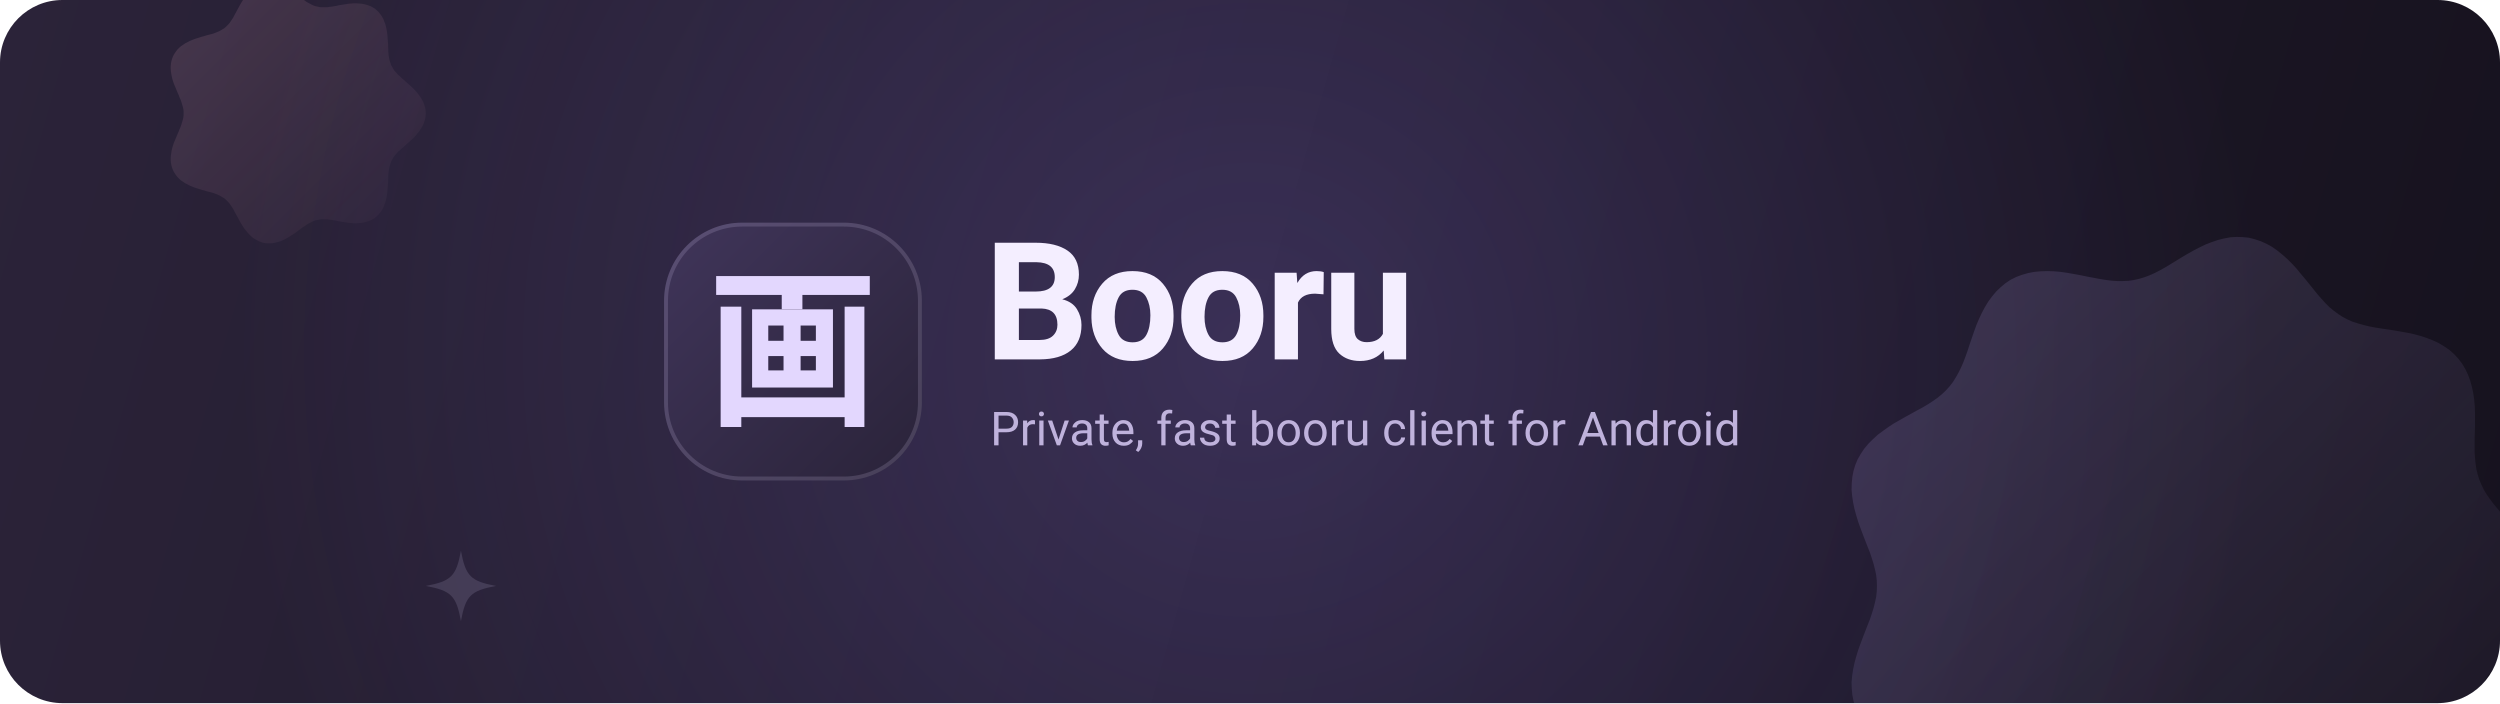
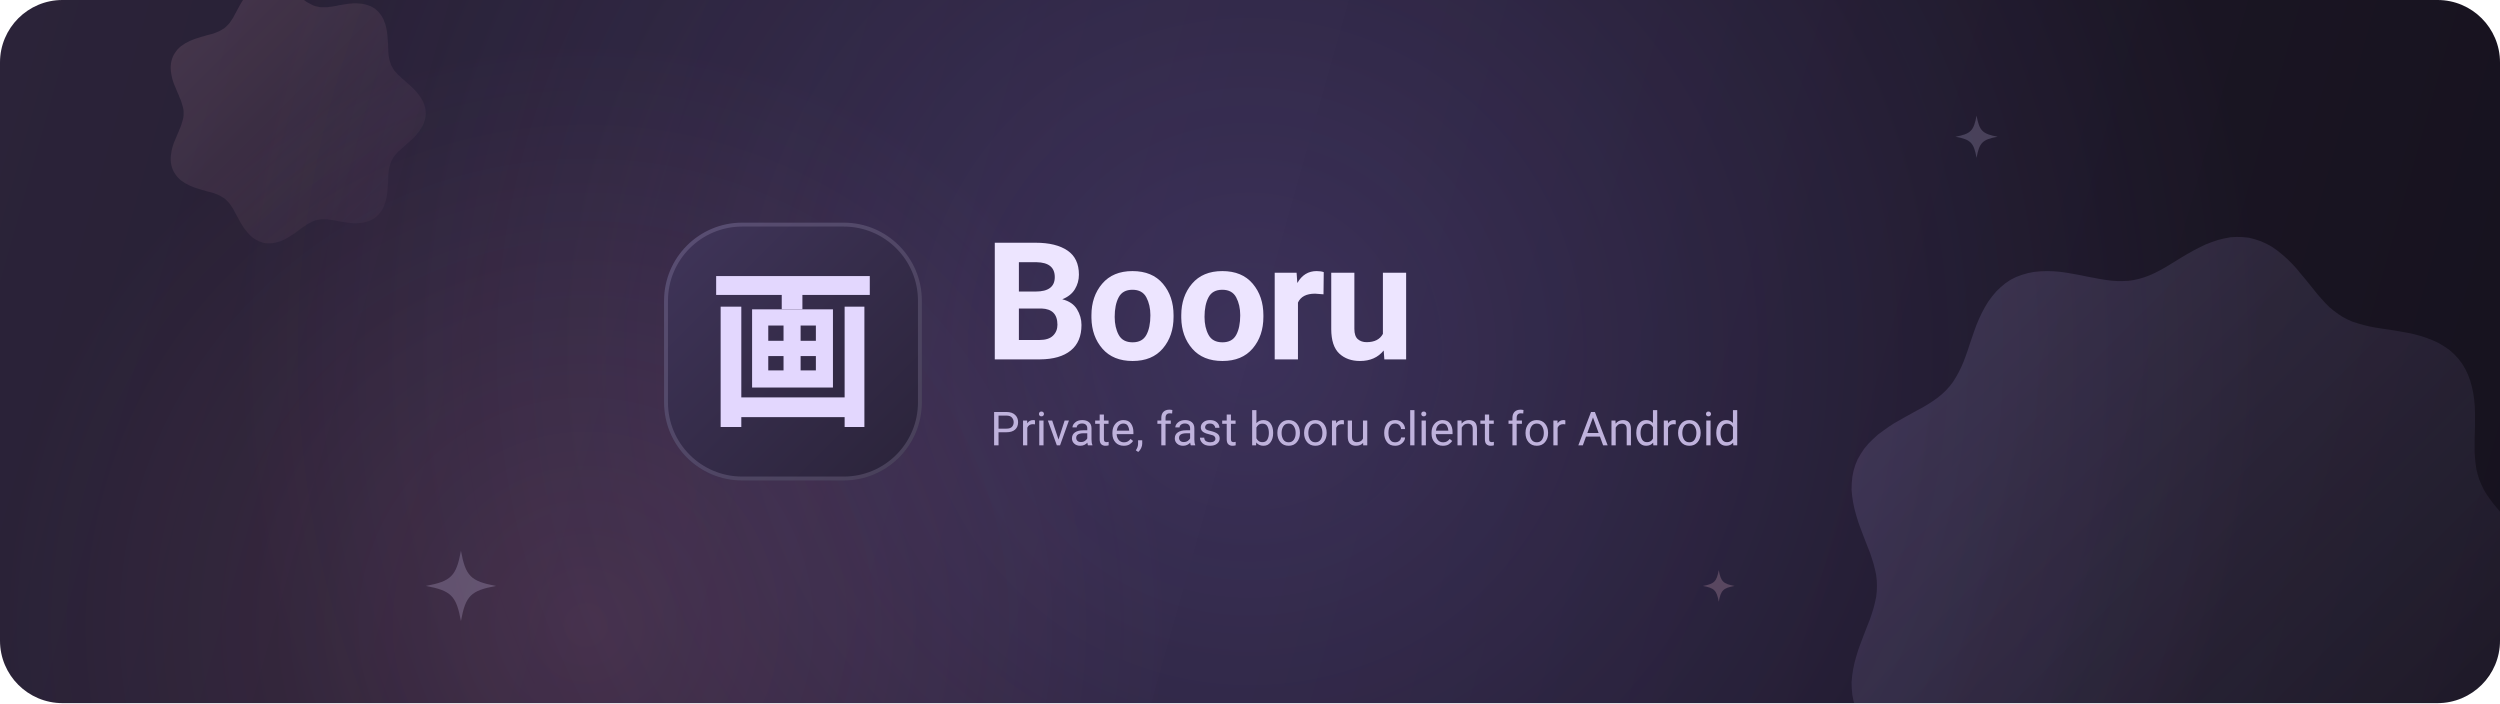
<svg xmlns="http://www.w3.org/2000/svg" width="1280" height="360" viewBox="0 0 1280 360">
+   <style>
+     .spin { transform-box: fill-box; transform-origin: center; animation: spin 60s linear infinite; }
+     .spin-rev { transform-box: fill-box; transform-origin: center; animation: spin 48s linear infinite reverse; }
+     .drift { animation: drift 14s ease-in-out infinite alternate; }
+     .bob { animation: bob 9s ease-in-out infinite alternate; }
+     .float { animation: float 6s ease-in-out infinite alternate; }
+     .twinkle { transform-box: fill-box; transform-origin: center; animation: twinkle 3.2s ease-in-out infinite; }
+     .twinkle.d1 { animation-delay: -1.1s; animation-duration: 3.8s; }
+     .twinkle.d2 { animation-delay: -2.3s; animation-duration: 4.4s; }
+     .breathe { animation: breathe 8s ease-in-out infinite alternate; }
+     @keyframes spin { to { transform: rotate(360deg); } }
+     @keyframes drift { from { transform: translate(-60px, -10px); } to { transform: translate(70px, 14px); } }
+     @keyframes bob { from { transform: translate(0, -6px); } to { transform: translate(10px, 8px); } }
+     @keyframes float { from { transform: translateY(-4px); } to { transform: translateY(4px); } }
+     @keyframes twinkle { 0%, 100% { transform: scale(0.55); opacity: 0.25; } 50% { transform: scale(1.1); opacity: 1; } }
+     @keyframes breathe { from { opacity: 0.55; } to { opacity: 1; } }
+     @media (prefers-reduced-motion: reduce) { * { animation: none !important; } }
+   </style>
  <defs>
    <linearGradient id="bg" x1="0" y1="0" x2="1280" y2="360" gradientUnits="userSpaceOnUse">
      <stop offset="0" stop-color="#2B2339" />
      <stop offset="1" stop-color="#16121E" />
    </linearGradient>
    <radialGradient id="glow" cx="640" cy="180" r="520" gradientUnits="userSpaceOnUse">
-       <stop offset="0" stop-color="#9F84FF" stop-opacity="0.20" />
+       <stop offset="0" stop-color="#9F84FF" stop-opacity="0.22" />
      <stop offset="1" stop-color="#9F84FF" stop-opacity="0" />
+     </radialGradient>
+     <radialGradient id="glowPink" cx="300" cy="320" r="300" gradientUnits="userSpaceOnUse">
+       <stop offset="0" stop-color="#FF8FB8" stop-opacity="0.12" />
+       <stop offset="1" stop-color="#FF8FB8" stop-opacity="0" />
    </radialGradient>
    <linearGradient id="shapeA" x1="950" y1="130" x2="1290" y2="470" gradientUnits="userSpaceOnUse">
      <stop offset="0" stop-color="#C9B6FF" stop-opacity="0.16" />
      <stop offset="1" stop-color="#C9B6FF" stop-opacity="0.02" />
    </linearGradient>
    <linearGradient id="shapeB" x1="88" y1="-4" x2="212" y2="120" gradientUnits="userSpaceOnUse">
      <stop offset="0" stop-color="#FFB8D0" stop-opacity="0.14" />
      <stop offset="1" stop-color="#FFB8D0" stop-opacity="0.02" />
    </linearGradient>
    <linearGradient id="iconBg" x1="0" y1="0" x2="1" y2="1">
      <stop offset="0" stop-color="#40355A" />
      <stop offset="1" stop-color="#2A2339" />
    </linearGradient>
+     <linearGradient id="titleFill" x1="0" y1="0" x2="300" y2="0" gradientUnits="userSpaceOnUse">
+       <stop offset="0" stop-color="#EDE5FF" />
+       <stop offset="0.42" stop-color="#EDE5FF" />
+       <stop offset="0.5" stop-color="#FFFFFF" />
+       <stop offset="0.58" stop-color="#EDE5FF" />
+       <stop offset="1" stop-color="#EDE5FF" />
+       <animateTransform attributeName="gradientTransform" type="translate" values="200 0; 900 0; 900 0" keyTimes="0; 0.45; 1" dur="6s" repeatCount="indefinite" calcMode="spline" keySplines="0.4 0 0.2 1; 0 0 1 1" />
+     </linearGradient>
    <clipPath id="frame">
      <rect width="1280" height="360" rx="32" />
    </clipPath>
  </defs>
  <g clip-path="url(#frame)">
    <rect width="1280" height="360" fill="url(#bg)" />
-     <rect width="1280" height="360" fill="url(#glow)" />
-     <path d="M1301.0 300.0 L1300.8 303.2 L1300.4 306.3 L1299.6 309.4 L1298.5 312.5 L1297.1 315.5 L1295.5 318.4 L1293.7 321.3 L1291.7 324.1 L1289.6 326.9 L1287.4 329.5 L1285.2 332.1 L1283.0 334.6 L1280.8 337.1 L1278.7 339.6 L1276.7 342.0 L1274.9 344.4 L1273.2 346.8 L1271.7 349.3 L1270.5 351.8 L1269.4 354.4 L1268.6 357.0 L1267.9 359.8 L1267.5 362.6 L1267.2 365.5 L1267.0 368.6 L1267.0 371.7 L1267.0 374.9 L1267.1 378.2 L1267.2 381.6 L1267.2 385.0 L1267.2 388.4 L1267.1 391.9 L1266.8 395.3 L1266.3 398.7 L1265.6 402.0 L1264.7 405.2 L1263.6 408.2 L1262.2 411.1 L1260.6 413.8 L1258.7 416.3 L1256.5 418.7 L1254.1 420.8 L1251.5 422.6 L1248.7 424.3 L1245.7 425.7 L1242.6 426.9 L1239.3 428.0 L1236.0 428.9 L1232.7 429.6 L1229.3 430.2 L1225.9 430.8 L1222.6 431.3 L1219.3 431.8 L1216.1 432.3 L1213.0 432.9 L1210.1 433.6 L1207.3 434.4 L1204.5 435.3 L1202.0 436.4 L1199.5 437.7 L1197.2 439.2 L1194.9 440.9 L1192.7 442.7 L1190.6 444.8 L1188.6 447.0 L1186.5 449.4 L1184.5 451.9 L1182.4 454.5 L1180.3 457.1 L1178.1 459.7 L1175.9 462.4 L1173.6 464.9 L1171.2 467.3 L1168.6 469.6 L1166.0 471.7 L1163.3 473.6 L1160.4 475.2 L1157.5 476.5 L1154.5 477.5 L1151.4 478.3 L1148.3 478.6 L1145.1 478.7 L1141.9 478.5 L1138.7 477.9 L1135.5 477.1 L1132.3 476.0 L1129.2 474.8 L1126.1 473.3 L1123.0 471.7 L1120.0 470.0 L1117.1 468.3 L1114.2 466.5 L1111.4 464.8 L1108.6 463.1 L1105.9 461.6 L1103.2 460.2 L1100.5 459.0 L1097.8 458.0 L1095.1 457.2 L1092.4 456.6 L1089.6 456.2 L1086.8 456.1 L1084.0 456.1 L1081.0 456.3 L1078.0 456.7 L1074.9 457.2 L1071.8 457.8 L1068.5 458.4 L1065.2 459.1 L1061.9 459.7 L1058.5 460.3 L1055.0 460.8 L1051.6 461.1 L1048.2 461.2 L1044.9 461.1 L1041.6 460.8 L1038.4 460.2 L1035.3 459.3 L1032.3 458.2 L1029.5 456.8 L1026.8 455.0 L1024.4 453.0 L1022.1 450.8 L1020.0 448.3 L1018.0 445.6 L1016.3 442.8 L1014.7 439.8 L1013.2 436.6 L1011.9 433.5 L1010.7 430.2 L1009.6 427.0 L1008.5 423.8 L1007.5 420.7 L1006.4 417.6 L1005.3 414.7 L1004.1 411.9 L1002.8 409.3 L1001.4 406.8 L999.9 404.4 L998.2 402.2 L996.3 400.1 L994.3 398.2 L992.1 396.4 L989.7 394.7 L987.1 393.0 L984.4 391.4 L981.6 389.9 L978.7 388.3 L975.8 386.7 L972.8 385.0 L969.8 383.3 L966.9 381.4 L964.1 379.4 L961.4 377.4 L958.9 375.1 L956.6 372.8 L954.5 370.3 L952.7 367.6 L951.1 364.8 L949.9 361.9 L949.0 358.9 L948.4 355.8 L948.1 352.6 L948.0 349.3 L948.3 346.0 L948.8 342.7 L949.5 339.4 L950.4 336.1 L951.4 332.8 L952.6 329.5 L953.8 326.3 L955.0 323.2 L956.2 320.1 L957.4 317.1 L958.4 314.1 L959.3 311.2 L960.0 308.4 L960.6 305.6 L960.9 302.8 L961.0 300.0 L960.9 297.2 L960.6 294.4 L960.0 291.6 L959.3 288.8 L958.4 285.9 L957.4 282.9 L956.2 279.9 L955.0 276.8 L953.8 273.7 L952.6 270.5 L951.4 267.2 L950.4 263.9 L949.5 260.6 L948.8 257.3 L948.3 254.0 L948.0 250.7 L948.1 247.4 L948.4 244.2 L949.0 241.1 L949.9 238.1 L951.1 235.2 L952.7 232.4 L954.5 229.7 L956.6 227.2 L958.9 224.9 L961.4 222.6 L964.1 220.6 L966.9 218.6 L969.8 216.7 L972.8 215.0 L975.8 213.3 L978.7 211.7 L981.6 210.1 L984.4 208.6 L987.1 207.0 L989.7 205.3 L992.1 203.6 L994.3 201.8 L996.3 199.9 L998.2 197.8 L999.9 195.6 L1001.4 193.2 L1002.8 190.7 L1004.1 188.1 L1005.3 185.3 L1006.4 182.4 L1007.5 179.3 L1008.5 176.2 L1009.6 173.0 L1010.7 169.8 L1011.9 166.5 L1013.2 163.4 L1014.7 160.2 L1016.3 157.2 L1018.0 154.4 L1020.0 151.7 L1022.1 149.2 L1024.4 147.0 L1026.8 145.0 L1029.5 143.2 L1032.3 141.8 L1035.3 140.7 L1038.4 139.8 L1041.6 139.2 L1044.9 138.9 L1048.2 138.8 L1051.6 138.9 L1055.0 139.2 L1058.5 139.7 L1061.9 140.3 L1065.2 140.9 L1068.5 141.6 L1071.8 142.2 L1074.9 142.8 L1078.0 143.3 L1081.0 143.7 L1084.0 143.9 L1086.8 143.9 L1089.6 143.8 L1092.4 143.4 L1095.1 142.8 L1097.8 142.0 L1100.5 141.0 L1103.2 139.8 L1105.9 138.4 L1108.6 136.9 L1111.4 135.2 L1114.2 133.5 L1117.1 131.7 L1120.0 130.0 L1123.0 128.3 L1126.1 126.7 L1129.2 125.2 L1132.3 124.0 L1135.5 122.9 L1138.7 122.1 L1141.9 121.5 L1145.1 121.3 L1148.3 121.4 L1151.4 121.7 L1154.5 122.5 L1157.5 123.5 L1160.4 124.8 L1163.3 126.4 L1166.0 128.3 L1168.6 130.4 L1171.2 132.7 L1173.6 135.1 L1175.9 137.6 L1178.1 140.3 L1180.3 142.9 L1182.4 145.5 L1184.5 148.1 L1186.5 150.6 L1188.6 153.0 L1190.6 155.2 L1192.7 157.3 L1194.9 159.1 L1197.2 160.8 L1199.5 162.3 L1202.0 163.6 L1204.5 164.7 L1207.3 165.6 L1210.1 166.4 L1213.0 167.1 L1216.1 167.7 L1219.3 168.2 L1222.6 168.7 L1225.9 169.2 L1229.3 169.8 L1232.7 170.4 L1236.0 171.1 L1239.3 172.0 L1242.6 173.1 L1245.7 174.3 L1248.7 175.7 L1251.5 177.4 L1254.1 179.2 L1256.5 181.3 L1258.7 183.7 L1260.6 186.2 L1262.2 188.9 L1263.6 191.8 L1264.7 194.8 L1265.6 198.0 L1266.3 201.3 L1266.8 204.7 L1267.1 208.1 L1267.2 211.6 L1267.2 215.0 L1267.2 218.4 L1267.1 221.8 L1267.0 225.1 L1267.0 228.3 L1267.0 231.4 L1267.2 234.5 L1267.5 237.4 L1267.9 240.2 L1268.6 243.0 L1269.4 245.6 L1270.5 248.2 L1271.7 250.7 L1273.2 253.2 L1274.9 255.6 L1276.7 258.0 L1278.7 260.4 L1280.8 262.9 L1283.0 265.4 L1285.2 267.9 L1287.4 270.5 L1289.6 273.1 L1291.7 275.9 L1293.7 278.7 L1295.5 281.6 L1297.1 284.5 L1298.5 287.5 L1299.6 290.6 L1300.4 293.7 L1300.8 296.8Z" fill="url(#shapeA)" />
-     <path d="M218.0 58.0 L217.9 59.2 L217.8 60.4 L217.5 61.5 L217.1 62.7 L216.7 63.8 L216.1 64.9 L215.4 66.0 L214.7 67.1 L213.9 68.1 L213.1 69.1 L212.2 70.1 L211.3 71.0 L210.3 71.9 L209.3 72.8 L208.4 73.6 L207.4 74.5 L206.5 75.3 L205.6 76.1 L204.8 76.9 L203.9 77.6 L203.2 78.4 L202.5 79.2 L201.8 80.0 L201.3 80.8 L200.8 81.7 L200.3 82.6 L200.0 83.5 L199.7 84.4 L199.4 85.4 L199.2 86.4 L199.0 87.5 L198.9 88.6 L198.8 89.7 L198.8 90.9 L198.7 92.1 L198.7 93.4 L198.6 94.6 L198.5 95.9 L198.4 97.2 L198.3 98.5 L198.1 99.8 L197.9 101.1 L197.6 102.4 L197.3 103.6 L196.8 104.8 L196.4 106.0 L195.8 107.1 L195.2 108.1 L194.4 109.1 L193.7 110.0 L192.8 110.8 L191.9 111.6 L190.9 112.2 L189.8 112.8 L188.7 113.2 L187.5 113.6 L186.3 113.9 L185.1 114.1 L183.8 114.2 L182.5 114.3 L181.2 114.3 L179.9 114.2 L178.6 114.1 L177.3 113.9 L176.0 113.7 L174.7 113.5 L173.5 113.3 L172.2 113.0 L171.0 112.8 L169.9 112.6 L168.8 112.5 L167.7 112.3 L166.6 112.3 L165.6 112.3 L164.5 112.3 L163.6 112.4 L162.6 112.6 L161.6 112.8 L160.7 113.1 L159.8 113.5 L158.9 114.0 L157.9 114.5 L157.0 115.0 L156.1 115.7 L155.1 116.3 L154.1 117.0 L153.1 117.8 L152.1 118.5 L151.1 119.3 L150.0 120.0 L148.9 120.7 L147.8 121.4 L146.6 122.1 L145.5 122.7 L144.3 123.2 L143.1 123.7 L141.9 124.0 L140.7 124.3 L139.5 124.5 L138.3 124.6 L137.1 124.6 L135.9 124.5 L134.7 124.3 L133.6 123.9 L132.5 123.5 L131.4 122.9 L130.3 122.3 L129.3 121.6 L128.4 120.8 L127.5 119.9 L126.6 118.9 L125.8 117.9 L125.0 116.9 L124.3 115.8 L123.6 114.7 L122.9 113.5 L122.3 112.4 L121.7 111.3 L121.1 110.2 L120.5 109.1 L119.9 108.0 L119.4 107.0 L118.8 106.1 L118.2 105.2 L117.6 104.3 L116.9 103.5 L116.2 102.8 L115.5 102.1 L114.8 101.5 L113.9 101.0 L113.1 100.5 L112.2 100.0 L111.2 99.6 L110.2 99.2 L109.2 98.8 L108.1 98.5 L106.9 98.2 L105.7 97.9 L104.5 97.5 L103.3 97.2 L102.1 96.8 L100.8 96.4 L99.6 96.0 L98.3 95.5 L97.1 95.0 L96.0 94.4 L94.8 93.8 L93.8 93.1 L92.7 92.4 L91.8 91.6 L90.9 90.7 L90.2 89.8 L89.5 88.8 L88.9 87.8 L88.4 86.7 L88.0 85.6 L87.7 84.4 L87.5 83.2 L87.4 82.0 L87.4 80.8 L87.5 79.5 L87.7 78.2 L87.9 77.0 L88.2 75.7 L88.6 74.4 L89.0 73.2 L89.5 72.0 L90.0 70.8 L90.5 69.6 L91.0 68.4 L91.5 67.3 L91.9 66.2 L92.4 65.1 L92.8 64.0 L93.1 63.0 L93.4 62.0 L93.7 61.0 L93.9 60.0 L94.0 59.0 L94.0 58.0 L94.0 57.0 L93.9 56.0 L93.7 55.0 L93.4 54.0 L93.1 53.0 L92.8 52.0 L92.4 50.9 L91.9 49.8 L91.5 48.7 L91.0 47.6 L90.5 46.4 L90.0 45.2 L89.5 44.0 L89.0 42.8 L88.6 41.6 L88.2 40.3 L87.9 39.0 L87.7 37.8 L87.5 36.5 L87.4 35.2 L87.4 34.0 L87.5 32.8 L87.7 31.6 L88.0 30.4 L88.4 29.3 L88.9 28.2 L89.5 27.2 L90.2 26.2 L90.9 25.3 L91.8 24.4 L92.7 23.6 L93.8 22.9 L94.8 22.2 L96.0 21.6 L97.1 21.0 L98.3 20.5 L99.6 20.0 L100.8 19.6 L102.1 19.2 L103.3 18.8 L104.5 18.5 L105.7 18.1 L106.9 17.8 L108.1 17.5 L109.2 17.2 L110.2 16.8 L111.2 16.4 L112.2 16.0 L113.1 15.5 L113.9 15.0 L114.8 14.5 L115.5 13.9 L116.2 13.2 L116.9 12.5 L117.6 11.7 L118.2 10.8 L118.8 9.9 L119.4 9.0 L119.9 8.0 L120.5 6.9 L121.1 5.8 L121.7 4.7 L122.3 3.6 L122.9 2.5 L123.6 1.3 L124.3 0.2 L125.0 -0.9 L125.8 -1.9 L126.6 -2.9 L127.5 -3.9 L128.4 -4.8 L129.3 -5.6 L130.3 -6.3 L131.4 -6.9 L132.5 -7.5 L133.6 -7.9 L134.7 -8.3 L135.9 -8.5 L137.1 -8.6 L138.3 -8.6 L139.5 -8.5 L140.7 -8.3 L141.9 -8.0 L143.1 -7.7 L144.3 -7.2 L145.5 -6.7 L146.6 -6.1 L147.8 -5.4 L148.9 -4.7 L150.0 -4.0 L151.1 -3.3 L152.1 -2.5 L153.1 -1.8 L154.1 -1.0 L155.1 -0.3 L156.1 0.3 L157.0 1.0 L157.9 1.5 L158.9 2.0 L159.8 2.5 L160.7 2.9 L161.6 3.2 L162.6 3.4 L163.6 3.6 L164.5 3.7 L165.6 3.7 L166.6 3.7 L167.7 3.7 L168.8 3.5 L169.9 3.4 L171.0 3.2 L172.2 3.0 L173.5 2.7 L174.7 2.5 L176.0 2.3 L177.3 2.1 L178.6 1.9 L179.9 1.8 L181.2 1.7 L182.5 1.7 L183.8 1.8 L185.1 1.9 L186.3 2.1 L187.5 2.4 L188.7 2.8 L189.8 3.2 L190.9 3.8 L191.9 4.4 L192.8 5.2 L193.7 6.0 L194.4 6.9 L195.2 7.9 L195.8 8.9 L196.4 10.0 L196.8 11.2 L197.3 12.4 L197.6 13.6 L197.9 14.9 L198.1 16.2 L198.3 17.5 L198.4 18.8 L198.5 20.1 L198.6 21.4 L198.7 22.6 L198.7 23.9 L198.8 25.1 L198.8 26.3 L198.9 27.4 L199.0 28.5 L199.2 29.6 L199.4 30.6 L199.7 31.6 L200.0 32.5 L200.3 33.4 L200.8 34.3 L201.3 35.2 L201.8 36.0 L202.5 36.8 L203.2 37.6 L203.9 38.4 L204.8 39.1 L205.6 39.9 L206.5 40.7 L207.4 41.5 L208.4 42.4 L209.3 43.2 L210.3 44.1 L211.3 45.0 L212.2 45.9 L213.1 46.9 L213.9 47.9 L214.7 48.9 L215.4 50.0 L216.1 51.1 L216.7 52.2 L217.1 53.3 L217.5 54.5 L217.8 55.6 L217.9 56.8Z" fill="url(#shapeB)" />
-     <path transform="translate(236 300)" fill="#E3D7FE" fill-opacity="0.14" d="M0 -18C2.4 -5 5 -2.4 18 0C5 2.4 2.4 5 0 18C-2.4 5 -5 2.4 -18 0C-5 -2.4 -2.4 -5 0 -18Z" />
-     <rect x="340" y="114" width="132" height="132" rx="40" fill="url(#iconBg)" />
-     <rect x="341" y="115" width="130" height="130" rx="39" fill="none" stroke="#E3D7FE" stroke-opacity="0.16" stroke-width="2" />
-     <g transform="translate(406 180) scale(0.46) translate(-216.5 -216)" fill="#E3D7FE">
-       <path d="M131 132H302V153H131Z M204 153H227V169H204Z M136 166H159V300H136Z M274 166H296V300H274Z M136 267H296V289H136Z" />
-       <path fill-rule="evenodd" d="M171 169H261V256H171Z M189 187H206V204H189Z M225 187H242V204H225Z M189 221H206V237H189Z M225 221H242V237H225Z" />
+     <g class="drift">
+       <rect x="-200" y="-100" width="1680" height="560" fill="url(#glow)" class="breathe" />
    </g>
-     <text x="504" y="184" font-family="'Google Sans', 'Product Sans', Roboto, 'Segoe UI', 'Helvetica Neue', Arial, sans-serif" font-size="84" font-weight="700" fill="#F4EEFF" letter-spacing="-1.5">Booru</text>
+     <g class="bob">
+       <rect x="-100" y="-100" width="900" height="560" fill="url(#glowPink)" />
+     </g>
+     <path class="spin" d="M1301.0 300.0 L1300.8 303.2 L1300.4 306.3 L1299.6 309.4 L1298.5 312.5 L1297.1 315.5 L1295.5 318.4 L1293.7 321.3 L1291.7 324.1 L1289.6 326.9 L1287.4 329.5 L1285.2 332.1 L1283.0 334.6 L1280.8 337.1 L1278.7 339.6 L1276.7 342.0 L1274.9 344.4 L1273.2 346.8 L1271.7 349.3 L1270.5 351.8 L1269.4 354.4 L1268.6 357.0 L1267.9 359.8 L1267.5 362.6 L1267.2 365.5 L1267.0 368.6 L1267.0 371.7 L1267.0 374.9 L1267.1 378.2 L1267.2 381.6 L1267.2 385.0 L1267.2 388.4 L1267.1 391.9 L1266.8 395.3 L1266.3 398.7 L1265.6 402.0 L1264.7 405.2 L1263.6 408.2 L1262.2 411.1 L1260.6 413.8 L1258.7 416.3 L1256.5 418.7 L1254.1 420.8 L1251.5 422.6 L1248.7 424.3 L1245.7 425.7 L1242.6 426.9 L1239.3 428.0 L1236.0 428.9 L1232.7 429.6 L1229.3 430.2 L1225.9 430.8 L1222.6 431.3 L1219.3 431.8 L1216.1 432.3 L1213.0 432.9 L1210.1 433.6 L1207.3 434.4 L1204.5 435.3 L1202.0 436.4 L1199.5 437.7 L1197.2 439.2 L1194.9 440.9 L1192.7 442.7 L1190.6 444.8 L1188.6 447.0 L1186.5 449.4 L1184.5 451.9 L1182.4 454.5 L1180.3 457.1 L1178.1 459.7 L1175.9 462.4 L1173.6 464.9 L1171.2 467.3 L1168.6 469.6 L1166.0 471.7 L1163.3 473.6 L1160.4 475.2 L1157.5 476.5 L1154.5 477.5 L1151.4 478.3 L1148.3 478.6 L1145.1 478.7 L1141.9 478.5 L1138.7 477.9 L1135.5 477.1 L1132.3 476.0 L1129.2 474.8 L1126.1 473.3 L1123.0 471.7 L1120.0 470.0 L1117.1 468.3 L1114.2 466.5 L1111.4 464.8 L1108.6 463.1 L1105.9 461.6 L1103.2 460.2 L1100.5 459.0 L1097.8 458.0 L1095.1 457.2 L1092.4 456.6 L1089.6 456.2 L1086.8 456.1 L1084.0 456.1 L1081.0 456.3 L1078.0 456.7 L1074.9 457.2 L1071.8 457.8 L1068.5 458.4 L1065.2 459.1 L1061.9 459.7 L1058.5 460.3 L1055.0 460.8 L1051.6 461.1 L1048.2 461.2 L1044.9 461.1 L1041.6 460.8 L1038.4 460.2 L1035.3 459.3 L1032.3 458.2 L1029.5 456.8 L1026.8 455.0 L1024.4 453.0 L1022.1 450.8 L1020.0 448.3 L1018.0 445.6 L1016.3 442.8 L1014.7 439.8 L1013.2 436.6 L1011.9 433.5 L1010.7 430.2 L1009.6 427.0 L1008.5 423.8 L1007.5 420.7 L1006.4 417.6 L1005.3 414.7 L1004.1 411.9 L1002.8 409.3 L1001.4 406.8 L999.9 404.4 L998.2 402.2 L996.3 400.1 L994.3 398.2 L992.1 396.4 L989.7 394.7 L987.1 393.0 L984.4 391.4 L981.6 389.9 L978.7 388.3 L975.8 386.7 L972.8 385.0 L969.8 383.3 L966.9 381.4 L964.1 379.4 L961.4 377.4 L958.9 375.1 L956.6 372.8 L954.5 370.3 L952.7 367.6 L951.1 364.8 L949.9 361.9 L949.0 358.9 L948.4 355.8 L948.1 352.6 L948.0 349.3 L948.3 346.0 L948.8 342.7 L949.5 339.4 L950.4 336.1 L951.4 332.8 L952.6 329.5 L953.8 326.3 L955.0 323.2 L956.2 320.1 L957.4 317.1 L958.4 314.1 L959.3 311.2 L960.0 308.4 L960.6 305.6 L960.9 302.8 L961.0 300.0 L960.9 297.2 L960.6 294.4 L960.0 291.6 L959.3 288.8 L958.4 285.9 L957.4 282.9 L956.2 279.9 L955.0 276.8 L953.8 273.7 L952.6 270.5 L951.4 267.2 L950.4 263.9 L949.5 260.6 L948.8 257.3 L948.3 254.0 L948.0 250.7 L948.1 247.4 L948.4 244.2 L949.0 241.1 L949.9 238.1 L951.1 235.2 L952.7 232.4 L954.5 229.7 L956.6 227.2 L958.9 224.9 L961.4 222.6 L964.1 220.6 L966.9 218.6 L969.8 216.7 L972.8 215.0 L975.8 213.3 L978.7 211.7 L981.6 210.1 L984.4 208.6 L987.1 207.0 L989.7 205.3 L992.1 203.6 L994.3 201.8 L996.3 199.9 L998.2 197.8 L999.9 195.6 L1001.4 193.2 L1002.8 190.7 L1004.1 188.1 L1005.3 185.3 L1006.4 182.4 L1007.5 179.3 L1008.5 176.2 L1009.6 173.0 L1010.7 169.8 L1011.9 166.5 L1013.2 163.4 L1014.7 160.2 L1016.3 157.2 L1018.0 154.4 L1020.0 151.7 L1022.1 149.2 L1024.4 147.0 L1026.8 145.0 L1029.5 143.2 L1032.3 141.8 L1035.3 140.7 L1038.4 139.8 L1041.6 139.2 L1044.9 138.9 L1048.2 138.8 L1051.6 138.9 L1055.0 139.2 L1058.5 139.7 L1061.9 140.3 L1065.2 140.9 L1068.5 141.6 L1071.8 142.2 L1074.9 142.8 L1078.0 143.3 L1081.0 143.7 L1084.0 143.9 L1086.8 143.9 L1089.6 143.8 L1092.4 143.4 L1095.1 142.8 L1097.8 142.0 L1100.5 141.0 L1103.2 139.8 L1105.9 138.4 L1108.6 136.9 L1111.4 135.2 L1114.2 133.5 L1117.1 131.7 L1120.0 130.0 L1123.0 128.3 L1126.1 126.7 L1129.2 125.2 L1132.3 124.0 L1135.5 122.9 L1138.7 122.1 L1141.9 121.5 L1145.1 121.3 L1148.3 121.4 L1151.4 121.7 L1154.5 122.5 L1157.5 123.5 L1160.4 124.8 L1163.3 126.4 L1166.0 128.3 L1168.6 130.4 L1171.2 132.7 L1173.6 135.1 L1175.9 137.6 L1178.1 140.3 L1180.3 142.9 L1182.4 145.5 L1184.5 148.1 L1186.5 150.6 L1188.6 153.0 L1190.6 155.2 L1192.7 157.3 L1194.9 159.1 L1197.2 160.8 L1199.5 162.3 L1202.0 163.6 L1204.5 164.7 L1207.3 165.6 L1210.1 166.4 L1213.0 167.1 L1216.1 167.7 L1219.3 168.2 L1222.6 168.7 L1225.9 169.2 L1229.3 169.8 L1232.7 170.4 L1236.0 171.1 L1239.3 172.0 L1242.6 173.1 L1245.7 174.3 L1248.7 175.7 L1251.5 177.4 L1254.1 179.2 L1256.5 181.3 L1258.7 183.7 L1260.6 186.2 L1262.2 188.9 L1263.6 191.8 L1264.7 194.8 L1265.6 198.0 L1266.3 201.3 L1266.8 204.7 L1267.1 208.1 L1267.2 211.6 L1267.2 215.0 L1267.2 218.4 L1267.1 221.8 L1267.0 225.1 L1267.0 228.3 L1267.0 231.4 L1267.2 234.5 L1267.5 237.4 L1267.9 240.2 L1268.6 243.0 L1269.4 245.6 L1270.5 248.2 L1271.7 250.7 L1273.2 253.2 L1274.9 255.6 L1276.7 258.0 L1278.7 260.4 L1280.8 262.9 L1283.0 265.4 L1285.2 267.9 L1287.4 270.5 L1289.6 273.1 L1291.7 275.9 L1293.7 278.7 L1295.5 281.6 L1297.1 284.5 L1298.5 287.5 L1299.6 290.6 L1300.4 293.7 L1300.8 296.8Z" fill="url(#shapeA)" />
+     <g class="bob">
+       <path class="spin-rev" d="M218.0 58.0 L217.9 59.2 L217.8 60.4 L217.5 61.5 L217.1 62.7 L216.7 63.8 L216.1 64.9 L215.4 66.0 L214.7 67.1 L213.9 68.1 L213.1 69.1 L212.2 70.1 L211.3 71.0 L210.3 71.9 L209.3 72.8 L208.4 73.6 L207.4 74.5 L206.5 75.3 L205.6 76.1 L204.8 76.9 L203.9 77.6 L203.2 78.4 L202.5 79.2 L201.8 80.0 L201.3 80.8 L200.8 81.7 L200.3 82.6 L200.0 83.5 L199.7 84.4 L199.4 85.4 L199.2 86.4 L199.0 87.5 L198.9 88.6 L198.8 89.7 L198.8 90.9 L198.7 92.1 L198.7 93.4 L198.6 94.6 L198.5 95.9 L198.4 97.2 L198.3 98.5 L198.1 99.8 L197.9 101.1 L197.6 102.4 L197.3 103.6 L196.8 104.8 L196.4 106.0 L195.8 107.1 L195.2 108.1 L194.4 109.1 L193.7 110.0 L192.8 110.8 L191.9 111.6 L190.9 112.2 L189.8 112.8 L188.7 113.2 L187.5 113.6 L186.3 113.9 L185.1 114.1 L183.8 114.2 L182.5 114.3 L181.2 114.3 L179.9 114.2 L178.6 114.1 L177.3 113.9 L176.0 113.7 L174.7 113.5 L173.5 113.3 L172.2 113.0 L171.0 112.8 L169.9 112.6 L168.8 112.5 L167.7 112.3 L166.6 112.3 L165.6 112.3 L164.5 112.3 L163.6 112.4 L162.6 112.6 L161.6 112.8 L160.7 113.1 L159.8 113.5 L158.9 114.0 L157.9 114.5 L157.0 115.0 L156.1 115.7 L155.1 116.3 L154.1 117.0 L153.1 117.8 L152.1 118.5 L151.1 119.3 L150.0 120.0 L148.9 120.7 L147.8 121.4 L146.6 122.1 L145.5 122.7 L144.3 123.2 L143.1 123.7 L141.9 124.0 L140.7 124.3 L139.5 124.5 L138.3 124.6 L137.1 124.6 L135.9 124.5 L134.7 124.3 L133.6 123.9 L132.5 123.5 L131.4 122.9 L130.3 122.3 L129.3 121.6 L128.4 120.8 L127.5 119.9 L126.6 118.9 L125.8 117.9 L125.0 116.9 L124.3 115.8 L123.6 114.7 L122.9 113.5 L122.3 112.4 L121.7 111.3 L121.1 110.2 L120.5 109.1 L119.9 108.0 L119.4 107.0 L118.8 106.1 L118.2 105.2 L117.6 104.3 L116.9 103.5 L116.2 102.8 L115.5 102.1 L114.8 101.5 L113.9 101.0 L113.1 100.5 L112.2 100.0 L111.2 99.6 L110.2 99.2 L109.2 98.8 L108.1 98.5 L106.9 98.2 L105.7 97.9 L104.5 97.5 L103.3 97.2 L102.1 96.8 L100.8 96.4 L99.6 96.0 L98.3 95.5 L97.1 95.0 L96.0 94.4 L94.8 93.8 L93.8 93.1 L92.7 92.4 L91.8 91.6 L90.9 90.7 L90.2 89.8 L89.5 88.8 L88.9 87.8 L88.4 86.7 L88.0 85.6 L87.7 84.4 L87.5 83.2 L87.4 82.0 L87.4 80.8 L87.5 79.5 L87.7 78.2 L87.9 77.0 L88.2 75.7 L88.6 74.4 L89.0 73.2 L89.5 72.0 L90.0 70.8 L90.5 69.6 L91.0 68.4 L91.5 67.3 L91.9 66.2 L92.4 65.1 L92.8 64.0 L93.1 63.0 L93.4 62.0 L93.7 61.0 L93.9 60.0 L94.0 59.0 L94.0 58.0 L94.0 57.0 L93.9 56.0 L93.7 55.0 L93.4 54.0 L93.1 53.0 L92.8 52.0 L92.4 50.9 L91.9 49.8 L91.5 48.7 L91.0 47.6 L90.5 46.4 L90.0 45.2 L89.5 44.0 L89.0 42.8 L88.6 41.6 L88.2 40.3 L87.9 39.0 L87.7 37.8 L87.5 36.5 L87.4 35.2 L87.4 34.0 L87.5 32.8 L87.7 31.6 L88.0 30.4 L88.4 29.3 L88.9 28.2 L89.5 27.2 L90.2 26.2 L90.9 25.3 L91.8 24.4 L92.7 23.6 L93.8 22.9 L94.8 22.2 L96.0 21.6 L97.1 21.0 L98.3 20.5 L99.6 20.0 L100.8 19.6 L102.1 19.2 L103.3 18.8 L104.5 18.5 L105.7 18.1 L106.9 17.8 L108.1 17.5 L109.2 17.2 L110.2 16.8 L111.2 16.4 L112.2 16.0 L113.1 15.5 L113.9 15.0 L114.8 14.5 L115.5 13.9 L116.2 13.2 L116.9 12.5 L117.6 11.7 L118.2 10.8 L118.8 9.9 L119.4 9.0 L119.9 8.0 L120.5 6.9 L121.1 5.8 L121.7 4.7 L122.3 3.6 L122.9 2.5 L123.6 1.3 L124.3 0.2 L125.0 -0.9 L125.8 -1.9 L126.6 -2.9 L127.5 -3.9 L128.4 -4.8 L129.3 -5.6 L130.3 -6.3 L131.4 -6.9 L132.5 -7.5 L133.6 -7.9 L134.7 -8.3 L135.9 -8.5 L137.1 -8.6 L138.3 -8.6 L139.5 -8.5 L140.7 -8.3 L141.9 -8.0 L143.1 -7.7 L144.3 -7.2 L145.5 -6.7 L146.6 -6.1 L147.8 -5.4 L148.9 -4.7 L150.0 -4.0 L151.1 -3.3 L152.1 -2.5 L153.1 -1.8 L154.1 -1.0 L155.1 -0.3 L156.1 0.3 L157.0 1.0 L157.9 1.5 L158.9 2.0 L159.8 2.5 L160.7 2.9 L161.6 3.2 L162.6 3.4 L163.6 3.6 L164.5 3.7 L165.6 3.7 L166.6 3.7 L167.7 3.7 L168.8 3.5 L169.9 3.4 L171.0 3.2 L172.2 3.0 L173.5 2.7 L174.7 2.5 L176.0 2.3 L177.3 2.1 L178.6 1.9 L179.9 1.8 L181.2 1.7 L182.5 1.7 L183.8 1.8 L185.1 1.9 L186.3 2.1 L187.5 2.4 L188.7 2.8 L189.8 3.2 L190.9 3.8 L191.9 4.4 L192.8 5.2 L193.7 6.0 L194.4 6.9 L195.2 7.9 L195.8 8.9 L196.4 10.0 L196.8 11.2 L197.3 12.4 L197.6 13.6 L197.9 14.9 L198.1 16.2 L198.3 17.5 L198.4 18.8 L198.5 20.1 L198.6 21.4 L198.7 22.6 L198.7 23.9 L198.8 25.1 L198.8 26.3 L198.9 27.4 L199.0 28.5 L199.2 29.6 L199.4 30.6 L199.7 31.6 L200.0 32.5 L200.3 33.4 L200.8 34.3 L201.3 35.2 L201.8 36.0 L202.5 36.8 L203.2 37.6 L203.9 38.4 L204.8 39.1 L205.6 39.9 L206.5 40.7 L207.4 41.5 L208.4 42.4 L209.3 43.2 L210.3 44.1 L211.3 45.0 L212.2 45.9 L213.1 46.9 L213.9 47.9 L214.7 48.9 L215.4 50.0 L216.1 51.1 L216.7 52.2 L217.1 53.3 L217.5 54.5 L217.8 55.6 L217.9 56.8Z" fill="url(#shapeB)" />
+     </g>
+     <g transform="translate(236 300)">
+       <path class="twinkle" fill="#E3D7FE" fill-opacity="0.22" d="M0 -18C2.4 -5 5 -2.4 18 0C5 2.4 2.4 5 0 18C-2.4 5 -5 2.4 -18 0C-5 -2.4 -2.4 -5 0 -18Z" />
+     </g>
+     <g transform="translate(1012 70) scale(0.6)">
+       <path class="twinkle d1" fill="#E3D7FE" fill-opacity="0.2" d="M0 -18C2.4 -5 5 -2.4 18 0C5 2.4 2.4 5 0 18C-2.4 5 -5 2.4 -18 0C-5 -2.4 -2.4 -5 0 -18Z" />
+     </g>
+     <g transform="translate(880 300) scale(0.45)">
+       <path class="twinkle d2" fill="#FFC9DC" fill-opacity="0.22" d="M0 -18C2.4 -5 5 -2.4 18 0C5 2.4 2.4 5 0 18C-2.4 5 -5 2.4 -18 0C-5 -2.4 -2.4 -5 0 -18Z" />
+     </g>
+     <g class="float">
+       <rect x="340" y="114" width="132" height="132" rx="40" fill="url(#iconBg)" />
+       <rect x="341" y="115" width="130" height="130" rx="39" fill="none" stroke="#E3D7FE" stroke-opacity="0.16" stroke-width="2" />
+       <g transform="translate(406 180) scale(0.46) translate(-216.5 -216)" fill="#E3D7FE">
+         <path d="M131 132H302V153H131Z M204 153H227V169H204Z M136 166H159V300H136Z M274 166H296V300H274Z M136 267H296V289H136Z" />
+         <path fill-rule="evenodd" d="M171 169H261V256H171Z M189 187H206V204H189Z M225 187H242V204H225Z M189 221H206V237H189Z M225 221H242V237H225Z" />
+       </g>
+     </g>
+     <text x="504" y="184" font-family="'Google Sans', 'Product Sans', Roboto, 'Segoe UI', 'Helvetica Neue', Arial, sans-serif" font-size="84" font-weight="700" fill="url(#titleFill)" letter-spacing="-1.5">Booru</text>
    <text x="507" y="228" font-family="'Google Sans', 'Product Sans', Roboto, 'Segoe UI', 'Helvetica Neue', Arial, sans-serif" font-size="24" font-weight="400" fill="#BFB2DC">Private, fast booru client for Android</text>
  </g>
</svg>
